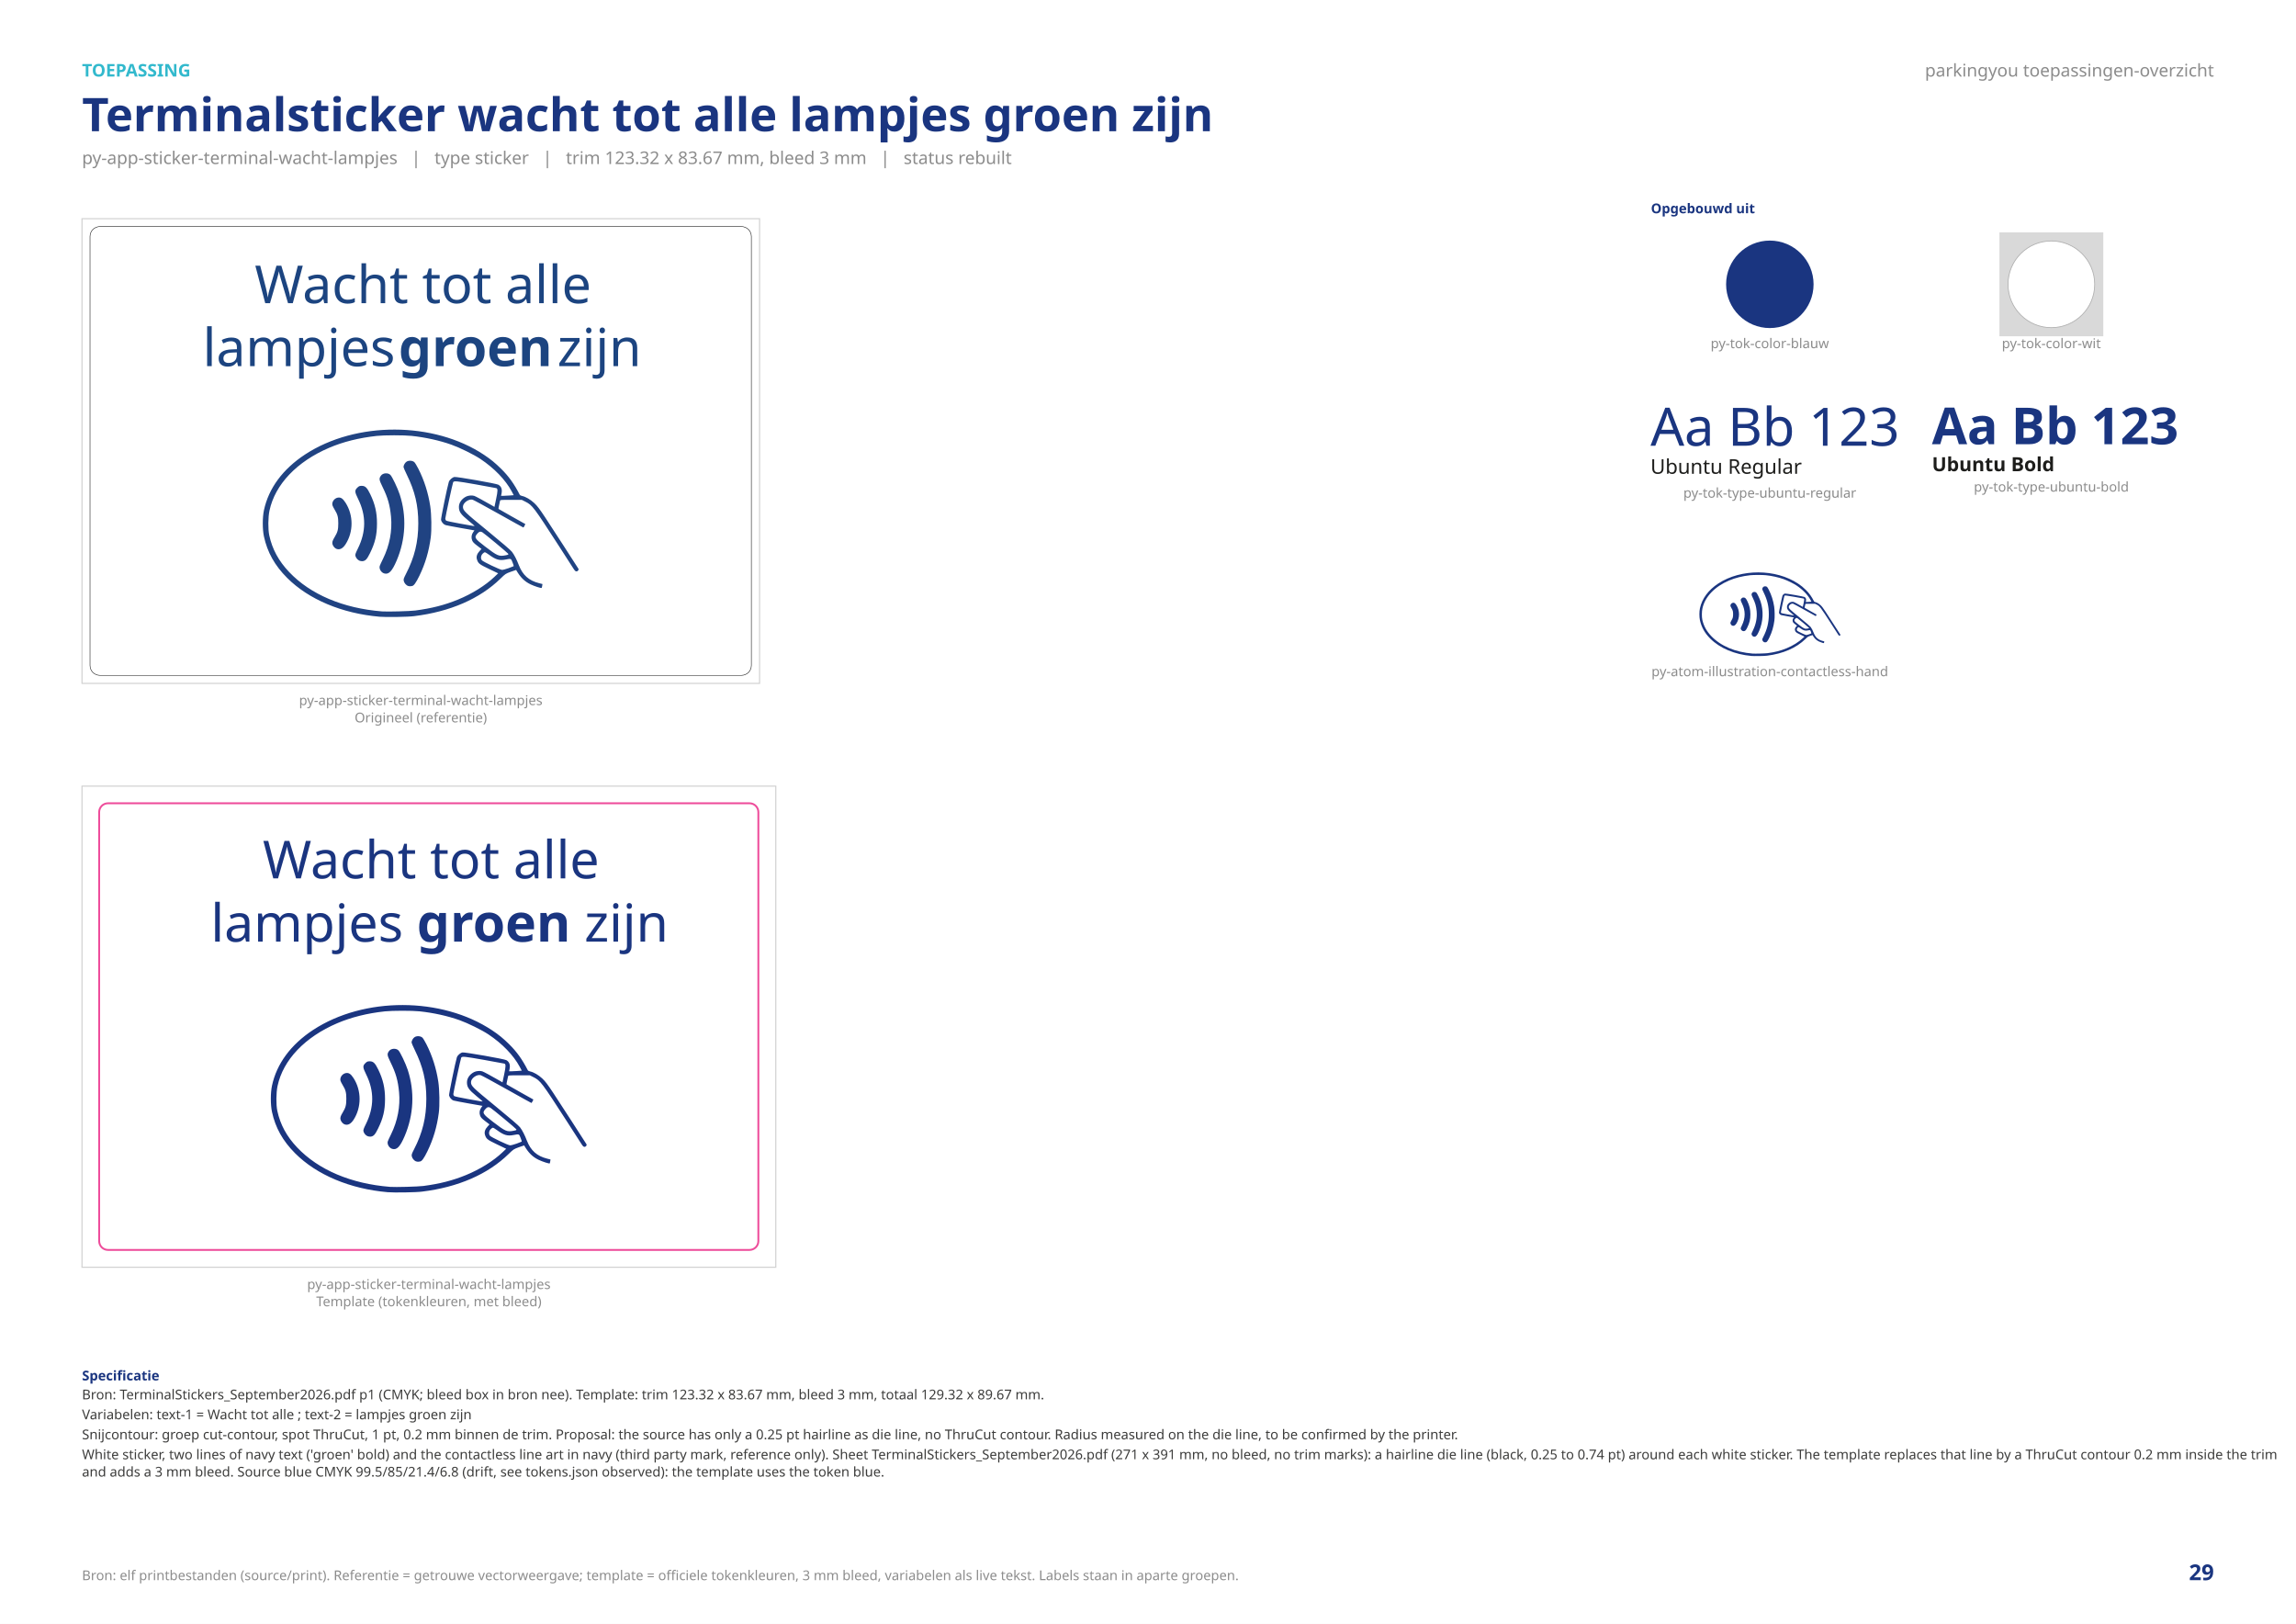
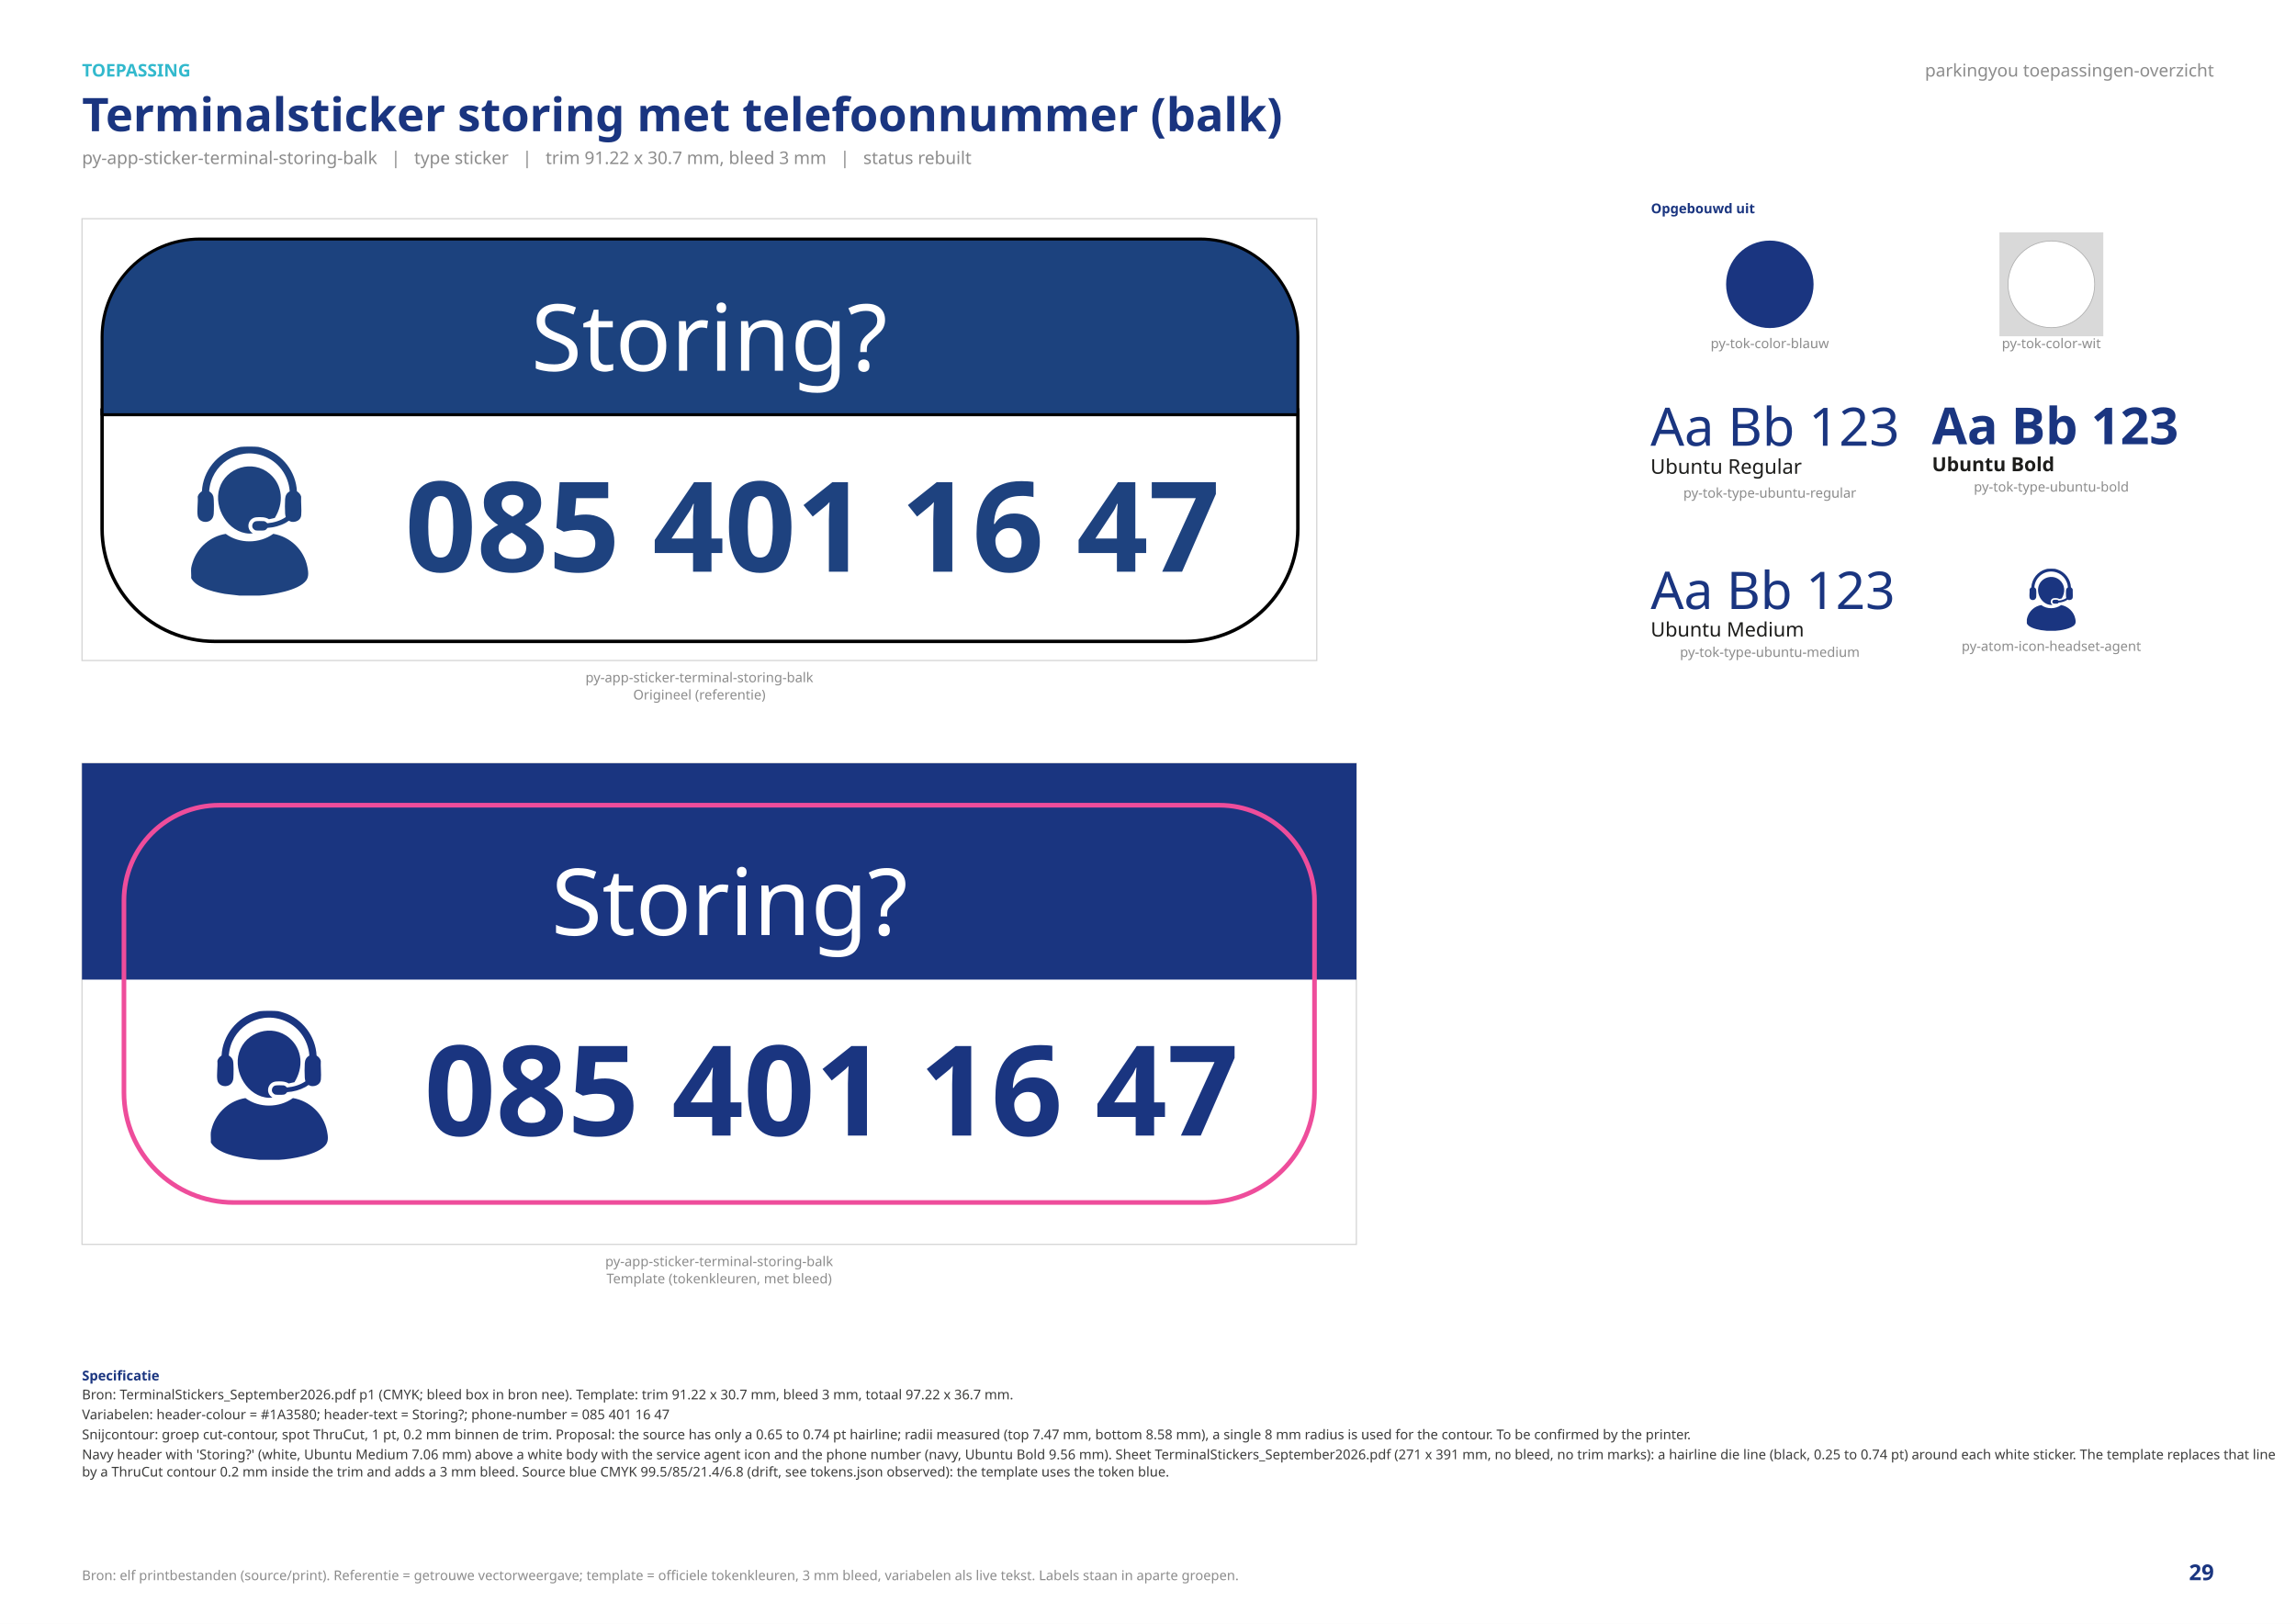
<svg xmlns="http://www.w3.org/2000/svg" width="420mm" height="297mm" viewBox="0 0 420 297">
  <rect width="420" height="297" fill="#FFFFFF" />
  <g id="page-chrome" opacity="1">
    <text x="15" y="14" font-family="Ubuntu" font-size="3.2" fill="#32B9CD" font-weight="bold" xml:space="preserve">TOEPASSING</text>
-     <text x="15" y="24" font-family="Ubuntu" font-size="8.5" fill="#1A3580" font-weight="bold" xml:space="preserve">Terminalsticker wacht tot alle lampjes groen zijn</text>
-     <text x="15" y="30" font-family="Ubuntu" font-size="3.2" fill="#8C8C8C" xml:space="preserve">py-app-sticker-terminal-wacht-lampjes   |   type sticker   |   trim 123.32 x 83.67 mm, bleed 3 mm   |   status rebuilt</text>
+     <text x="15" y="24" font-family="Ubuntu" font-size="8.5" fill="#1A3580" font-weight="bold" xml:space="preserve">Terminalsticker storing met telefoonnummer (balk)</text>
+     <text x="15" y="30" font-family="Ubuntu" font-size="3.2" fill="#8C8C8C" xml:space="preserve">py-app-sticker-terminal-storing-balk   |   type sticker   |   trim 91.22 x 30.7 mm, bleed 3 mm   |   status rebuilt</text>
    <text x="405" y="14" font-family="Ubuntu" font-size="3.2" fill="#8C8C8C" text-anchor="end" xml:space="preserve">parkingyou toepassingen-overzicht</text>
    <text x="15" y="289" font-family="Ubuntu" font-size="2.469" fill="#8C8C8C" xml:space="preserve">Bron: elf printbestanden (source/print). Referentie = getrouwe vectorweergave; template = officiele tokenkleuren, 3 mm bleed, variabelen als live tekst. Labels staan in aparte groepen.</text>
    <text x="405" y="289" font-family="Ubuntu" font-size="4" fill="#1A3580" font-weight="bold" text-anchor="end" xml:space="preserve">29</text>
  </g>
-   <g id="frame-py-app-sticker-terminal-wacht-lampjes-reference" opacity="1">
-     <rect x="15" y="40" width="123.948" height="84.987" fill="none" stroke="#D0D0D0" stroke-width="0.2" />
+   <g id="frame-py-app-sticker-terminal-storing-balk-reference" opacity="1">
+     <rect x="15" y="40" width="225.875" height="80.807" fill="none" stroke="#D0D0D0" stroke-width="0.2" />
  </g>
-   <g id="py-app-sticker-terminal-wacht-lampjes-reference" opacity="1">
-     <g transform="translate(15 40) scale(0.981)">
-       <g id="py-app-sticker-terminal-wacht-lampjes-reference" data-role="reference">
-         <path d="M122.966 85.136L3.342 85.136C2.322 85.136 1.495 84.31 1.495 83.289L1.495 3.314C1.495 2.294 2.322 1.467 3.342 1.467L122.966 1.467C123.987 1.467 124.813 2.294 124.813 3.314L124.813 83.289C124.813 84.31 123.987 85.136 122.966 85.136" fill="#FFFFFF" stroke="#000000" stroke-width="0.088" />
-         <path d="M73.192 57.268C73.192 57.244 72.699 56.817 72.095 56.324C70.605 55.097 70.283 54.637 70.283 53.726C70.283 52.969 70.791 52.236 71.606 51.814C72.009 51.603 72.732 51.541 73.14 51.675C73.427 51.771 74.731 52.476 76.533 53.511L76.911 53.731L77.223 52.246C77.544 50.726 77.549 50.324 77.252 50.233C77.161 50.204 75.421 49.888 73.389 49.528C69.776 48.891 69.378 48.853 69.21 49.126C69.119 49.27 67.744 55.643 67.744 55.912C67.744 56.046 67.811 56.214 67.897 56.285C67.978 56.357 69.153 56.611 70.504 56.851C73.111 57.32 73.192 57.335 73.192 57.268M79.039 62.745C79.504 62.649 79.557 62.62 79.475 62.467C79.384 62.299 75.028 58.686 74.649 58.461C74.338 58.279 74.084 58.322 73.825 58.6C73.068 59.41 73.159 59.582 75.119 61.082C77.486 62.898 77.74 63.004 79.039 62.745M79.537 65.155C80.036 64.978 80.467 64.81 80.496 64.782C80.525 64.753 80.429 64.437 80.28 64.072C79.983 63.33 80.031 63.349 78.967 63.55C77.822 63.771 77.156 63.574 75.9 62.649C75.56 62.395 75.205 62.189 75.119 62.189C75.028 62.189 74.836 62.319 74.683 62.482C74.362 62.827 74.314 63.363 74.573 63.684C74.803 63.962 77.951 65.462 78.325 65.472C78.493 65.477 79.034 65.333 79.537 65.155M47.415 61.542C47.133 61.427 46.811 61.044 46.716 60.708C46.61 60.335 46.696 60.038 47.118 59.343C47.664 58.447 47.789 57.967 47.789 56.798C47.789 55.629 47.664 55.145 47.118 54.254C46.931 53.952 46.749 53.587 46.706 53.444C46.529 52.854 47.022 52.131 47.684 52.006C48.244 51.901 48.628 52.15 49.145 52.955C50.636 55.284 50.636 58.389 49.145 60.699C48.618 61.509 48.033 61.796 47.415 61.542M51.728 63.756C51.374 63.598 51.067 63.219 50.981 62.841C50.928 62.611 51.019 62.352 51.441 61.499C52.993 58.356 53.008 55.332 51.493 52.26C50.827 50.913 50.813 50.645 51.374 50.113C51.652 49.849 51.771 49.806 52.16 49.806C52.816 49.806 53.156 50.137 53.741 51.34C54.642 53.19 55.011 54.795 55.006 56.851C55.001 58.964 54.656 60.416 53.698 62.367C53.147 63.483 52.874 63.78 52.322 63.852C52.155 63.866 51.886 63.828 51.728 63.756M56.348 66.133C55.773 65.965 55.356 65.256 55.524 64.729C55.562 64.6 55.835 64.01 56.128 63.416C57.359 60.9 57.872 58.207 57.623 55.562C57.417 53.386 57.029 52.016 56.046 50.012C55.39 48.666 55.356 48.46 55.739 47.913C56.104 47.396 57.014 47.314 57.489 47.75C57.819 48.052 58.85 50.204 59.247 51.421C60.56 55.447 60.359 59.774 58.677 63.727C57.81 65.754 57.201 66.382 56.348 66.133M60.829 68.476C60.455 68.366 60.072 67.921 59.99 67.494C59.937 67.216 60 67.024 60.397 66.253C62.008 63.138 62.707 60.272 62.707 56.798C62.707 53.439 62.089 50.822 60.551 47.688C60.22 47.017 59.952 46.389 59.952 46.298C59.952 45.963 60.23 45.479 60.532 45.292C60.944 45.033 61.639 45.081 61.974 45.393C62.103 45.512 62.434 46.059 62.712 46.605C63.814 48.766 64.567 51.139 64.94 53.607C65.17 55.135 65.218 58.03 65.031 59.429C64.691 62.007 64.011 64.312 62.918 66.564C62.257 67.925 61.845 68.486 61.5 68.486C61.433 68.486 61.318 68.505 61.25 68.524C61.183 68.544 60.992 68.524 60.829 68.476M62.156 73.048C65.228 72.641 67.614 72.032 70.106 71.012C72.723 69.938 75.196 68.4 76.921 66.761L77.601 66.114L75.886 65.294C74.055 64.418 73.873 64.274 73.638 63.493C73.49 62.999 73.657 62.472 74.127 61.969L74.491 61.571L73.696 60.967C73.068 60.488 72.871 60.282 72.747 59.966C72.55 59.453 72.622 58.897 72.938 58.451L73.178 58.111L70.667 57.67C69.287 57.426 67.998 57.181 67.806 57.124C67.427 57.014 67.049 56.582 66.948 56.166C66.895 55.94 68.127 49.931 68.4 49.073C68.525 48.69 69.047 48.225 69.445 48.153C69.862 48.076 77.261 49.375 77.63 49.591C78.215 49.931 78.397 50.477 78.215 51.321L78.138 51.67L78.545 51.67C78.771 51.67 79.303 51.642 79.729 51.608L80.505 51.546L80.122 50.832C78.967 48.68 76.863 46.504 74.271 44.779C73.058 43.974 70.475 42.699 68.918 42.144C66.704 41.353 64.025 40.759 61.452 40.49C60.038 40.342 56.343 40.346 54.973 40.495C51.69 40.85 48.709 41.592 46.102 42.704C40.064 45.278 36.005 49.543 34.965 54.402C34.692 55.672 34.673 57.896 34.922 59.05C35.473 61.605 36.671 63.814 38.622 65.87C42.599 70.058 48.676 72.636 55.96 73.216C56.938 73.293 61.164 73.178 62.156 73.048M55.49 74.208C48.474 73.595 42.278 70.993 38.248 66.962C35.948 64.667 34.553 62.175 33.925 59.237C33.638 57.9 33.638 55.686 33.93 54.335C34.807 50.252 37.443 46.682 41.598 43.955C51.072 37.744 65.587 37.773 74.975 44.027C76.221 44.856 77.026 45.517 78.157 46.629C79.581 48.033 80.582 49.432 81.636 51.484C81.675 51.56 81.871 51.656 82.068 51.695C82.734 51.833 83.62 52.351 84.334 53.017C84.89 53.535 85.317 54.1 86.376 55.701C87.444 57.316 92.275 64.772 92.567 65.261C92.682 65.453 92.457 65.754 92.203 65.754C92.021 65.754 91.896 65.635 91.628 65.213C91.441 64.916 90.209 63.004 88.892 60.962C84.229 53.746 83.98 53.41 82.681 52.758L82.001 52.418L79.997 52.418C77.994 52.418 77.994 52.418 77.946 52.629C77.683 53.784 77.63 54.067 77.688 54.119C77.726 54.153 78.862 54.8 80.213 55.557L82.671 56.932L82.518 57.253C82.432 57.431 82.336 57.574 82.302 57.574C82.269 57.574 80.199 56.429 77.702 55.025C75.205 53.626 73.015 52.437 72.838 52.389C72.128 52.193 71.036 52.979 71.036 53.688C71.036 54.407 71.247 54.613 75.637 58.207C78.373 60.45 79.94 61.796 80.18 62.113C80.616 62.692 81.057 63.545 81.459 64.595C82.173 66.445 83.333 67.475 85.235 67.954L85.863 68.112L85.81 68.453C85.781 68.639 85.743 68.812 85.719 68.836C85.638 68.927 84.377 68.524 83.649 68.175C82.509 67.628 81.723 66.847 80.951 65.486C80.946 65.477 80.496 65.63 79.959 65.826C79.001 66.176 78.953 66.205 78.047 67.091C74.18 70.868 68.63 73.279 61.936 74.098C60.838 74.251 56.65 74.314 55.49 74.208" fill="#204382" />
-         <text x="32.199" y="15.745" font-family="Ubuntu" font-size="9.782" fill="#1C4480" xml:space="preserve">Wacht tot alle </text>
-         <text x="22.505" y="27.484" font-family="Ubuntu" font-size="9.782" fill="#1C4480" xml:space="preserve">lampjes </text>
-         <text x="59.032" y="27.484" font-family="Ubuntu" font-size="9.782" font-weight="bold" fill="#1C4480" xml:space="preserve">groen </text>
-         <text x="88.633" y="27.484" font-family="Ubuntu" font-size="9.782" fill="#1C4480" xml:space="preserve">zijn</text>
+   <g id="py-app-sticker-terminal-storing-balk-reference" opacity="1">
+     <g transform="translate(15 40) scale(2.398)">
+       <g id="py-app-sticker-terminal-storing-balk-reference" data-role="reference">
+         <path d="M84.17 32.238L10.111 32.238C5.373 32.238 1.532 28.396 1.532 23.659L1.532 14.541L92.749 14.541L92.749 23.659C92.749 28.396 88.909 32.238 84.17 32.238" fill="#FFFFFF" stroke="#000000" stroke-width="0.262" stroke-linecap="round" stroke-linejoin="round" />
+         <path d="M85.283 1.549L8.998 1.549C4.875 1.549 1.532 4.891 1.532 9.015L1.532 14.952L92.749 14.952L92.749 9.015C92.749 4.891 89.407 1.549 85.283 1.549" fill="#1C427E" stroke="#000000" stroke-width="0.228" stroke-linecap="round" stroke-linejoin="round" />
+         <path d="M13.521 28.746L12.022 28.746L10.884 28.613C10.332 28.511 9.767 28.39 9.254 28.159C8.889 27.996 8.522 27.774 8.328 27.413C8.346 27.167 8.303 26.888 8.328 26.646C8.339 26.538 8.399 26.34 8.433 26.23C8.783 25.096 9.786 24.216 10.966 24.038C12.006 24.809 13.549 24.792 14.592 24.035C15.883 24.251 16.94 25.266 17.191 26.551C17.258 26.892 17.323 27.277 17.113 27.577C16.558 28.368 14.432 28.702 13.521 28.746" fill="#1E427F" />
+         <path d="M13.448 17.405C13.563 17.419 13.783 17.49 13.901 17.528C15.31 17.982 16.32 19.31 16.395 20.79C16.55 20.895 16.669 21.012 16.717 21.199C16.694 21.656 16.763 22.171 16.722 22.62C16.689 22.989 16.324 23.166 15.982 23.12C15.92 23.111 15.801 23.035 15.78 23.037C15.765 23.037 15.592 23.164 15.551 23.186C15.125 23.419 14.643 23.552 14.155 23.581C14.077 23.664 14.029 23.746 13.906 23.771C13.799 23.793 13.352 23.793 13.246 23.771C13.175 23.756 13.076 23.673 13.037 23.614C12.915 23.426 13.02 23.144 13.234 23.081C13.329 23.053 13.767 23.053 13.876 23.068C13.99 23.084 14.058 23.156 14.137 23.228C14.634 23.181 15.131 23.042 15.543 22.757C15.523 22.671 15.501 22.581 15.495 22.492C15.474 22.177 15.474 21.692 15.495 21.377C15.513 21.124 15.609 20.926 15.835 20.802L15.843 20.776C15.751 19.563 14.965 18.499 13.818 18.085C11.87 17.385 9.839 18.754 9.701 20.79C9.846 20.889 9.965 20.996 10.016 21.171C10.081 21.393 10.067 22.246 10.048 22.51C9.988 23.331 8.929 23.279 8.826 22.67C8.754 22.245 8.867 21.642 8.826 21.199C8.874 21.011 8.994 20.896 9.147 20.789C9.226 19.245 10.328 17.867 11.825 17.473C11.898 17.454 12.027 17.413 12.095 17.405C12.375 17.373 13.17 17.372 13.448 17.405" fill="#1E427F" />
+         <path d="M14.705 22.825L14.262 22.922C13.993 22.745 13.606 22.747 13.292 22.774C12.714 22.824 12.487 23.528 12.918 23.916C12.953 23.948 13.004 23.962 13.027 23.998L12.763 24.017C11.14 23.95 10.02 22.063 10.481 20.569C10.978 18.956 13.02 18.345 14.316 19.451C15.341 20.326 15.401 21.722 14.705 22.825" fill="#1E427F" />
+         <text x="24.634" y="26.92" font-family="Ubuntu" font-size="9.565" font-weight="bold" fill="#1E427F" xml:space="preserve">085 401 16 47</text>
+         <text x="34.259" y="11.593" font-family="Ubuntu Medium" font-size="7.056" fill="#FFFFFF" xml:space="preserve">Storing?</text>
      </g>
    </g>
  </g>
-   <g id="label-py-app-sticker-terminal-wacht-lampjes-2" opacity="1">
-     <text x="76.974" y="128.957" font-family="Ubuntu" font-size="2.469" fill="#8C8C8C" text-anchor="middle" xml:space="preserve">py-app-sticker-terminal-wacht-lampjes</text>
-     <text x="76.974" y="132.118" font-family="Ubuntu" font-size="2.469" fill="#8C8C8C" text-anchor="middle" xml:space="preserve">Origineel (referentie)</text>
+   <g id="label-py-app-sticker-terminal-storing-balk-2" opacity="1">
+     <text x="127.937" y="124.776" font-family="Ubuntu" font-size="2.469" fill="#8C8C8C" text-anchor="middle" xml:space="preserve">py-app-sticker-terminal-storing-balk</text>
+     <text x="127.937" y="127.937" font-family="Ubuntu" font-size="2.469" fill="#8C8C8C" text-anchor="middle" xml:space="preserve">Origineel (referentie)</text>
  </g>
-   <g id="frame-py-app-sticker-terminal-wacht-lampjes-template" opacity="1">
-     <rect x="15" y="143.778" width="126.912" height="88" fill="none" stroke="#D0D0D0" stroke-width="0.2" />
+   <g id="frame-py-app-sticker-terminal-storing-balk-template" opacity="1">
+     <rect x="15" y="139.598" width="233.116" height="88" fill="none" stroke="#D0D0D0" stroke-width="0.2" />
  </g>
-   <g id="py-app-sticker-terminal-wacht-lampjes-template" opacity="1">
-     <g transform="translate(15 143.778) scale(0.981)">
-       <g id="py-app-sticker-terminal-wacht-lampjes-template">
-         <text x="33.7" y="17.2" font-family="Ubuntu" font-size="9.78" fill="#1A3580" data-variable="text-1" xml:space="preserve">Wacht tot alle </text>
-         <text x="24" y="29" font-family="Ubuntu" font-size="9.78" fill="#1A3580" data-variable="text-2" xml:space="preserve">lampjes <tspan font-family="Ubuntu" font-weight="bold">groen </tspan>zijn</text>
-         <g id="py-atom-illustration-contactless-hand">
-           <g data-element="py-atom-illustration-contactless-hand" transform="translate(35.138 39.244) scale(1 1)">
-             <path d="M39.554 19.523C39.554 19.499 39.061 19.073 38.457 18.579C36.967 17.352 36.646 16.892 36.646 15.982C36.646 15.225 37.153 14.492 37.968 14.07C38.371 13.859 39.094 13.797 39.502 13.931C39.789 14.027 41.093 14.731 42.895 15.766L43.273 15.987L43.585 14.501C43.906 12.982 43.911 12.58 43.614 12.489C43.523 12.46 41.783 12.143 39.751 11.784C36.138 11.147 35.74 11.108 35.572 11.382C35.481 11.525 34.106 17.899 34.106 18.167C34.106 18.301 34.173 18.469 34.259 18.541C34.34 18.613 35.515 18.867 36.866 19.106C39.473 19.576 39.554 19.59 39.554 19.523M45.401 25.001C45.866 24.905 45.919 24.876 45.837 24.723C45.746 24.555 41.39 20.942 41.011 20.717C40.7 20.534 40.446 20.578 40.187 20.856C39.43 21.665 39.521 21.838 41.481 23.338C43.848 25.154 44.102 25.26 45.401 25.001M45.899 27.411C46.398 27.234 46.829 27.066 46.858 27.038C46.887 27.009 46.791 26.693 46.642 26.328C46.345 25.586 46.393 25.605 45.329 25.806C44.184 26.027 43.518 25.83 42.262 24.905C41.922 24.651 41.567 24.445 41.481 24.445C41.39 24.445 41.198 24.574 41.045 24.737C40.724 25.082 40.676 25.619 40.935 25.94C41.165 26.218 44.313 27.718 44.687 27.728C44.855 27.733 45.396 27.589 45.899 27.411M13.777 23.798C13.495 23.683 13.173 23.3 13.078 22.964C12.972 22.59 13.058 22.293 13.48 21.598C14.026 20.702 14.151 20.223 14.151 19.054C14.151 17.884 14.026 17.4 13.48 16.509C13.293 16.207 13.111 15.843 13.068 15.699C12.891 15.11 13.384 14.386 14.046 14.262C14.606 14.156 14.99 14.405 15.507 15.21C16.998 17.539 16.998 20.645 15.507 22.955C14.98 23.765 14.395 24.052 13.777 23.798M18.09 26.012C17.736 25.854 17.429 25.475 17.343 25.097C17.29 24.867 17.381 24.608 17.803 23.755C19.355 20.611 19.37 17.587 17.855 14.516C17.189 13.169 17.175 12.901 17.736 12.369C18.014 12.105 18.133 12.062 18.522 12.062C19.178 12.062 19.518 12.393 20.103 13.595C21.004 15.445 21.373 17.051 21.368 19.106C21.364 21.22 21.019 22.672 20.06 24.622C19.509 25.739 19.236 26.036 18.685 26.108C18.517 26.122 18.248 26.084 18.09 26.012M22.71 28.389C22.135 28.221 21.718 27.512 21.886 26.985C21.924 26.856 22.197 26.266 22.49 25.672C23.721 23.156 24.234 20.463 23.985 17.817C23.779 15.642 23.391 14.271 22.408 12.268C21.752 10.921 21.718 10.715 22.102 10.169C22.466 9.652 23.376 9.57 23.851 10.006C24.181 10.308 25.212 12.46 25.609 13.677C26.922 17.702 26.721 22.03 25.039 25.983C24.172 28.01 23.563 28.638 22.71 28.389M27.191 30.732C26.817 30.622 26.434 30.177 26.352 29.75C26.299 29.472 26.362 29.28 26.759 28.509C28.37 25.394 29.069 22.528 29.069 19.054C29.069 15.694 28.451 13.078 26.913 9.944C26.582 9.273 26.314 8.645 26.314 8.554C26.314 8.219 26.592 7.735 26.894 7.548C27.306 7.289 28.001 7.337 28.336 7.649C28.465 7.768 28.796 8.315 29.074 8.861C30.176 11.022 30.929 13.394 31.302 15.862C31.532 17.391 31.58 20.285 31.393 21.685C31.053 24.263 30.373 26.568 29.28 28.82C28.619 30.181 28.207 30.742 27.862 30.742C27.795 30.742 27.68 30.761 27.612 30.78C27.545 30.799 27.354 30.78 27.191 30.732M28.518 35.304C31.59 34.897 33.976 34.288 36.468 33.267C39.085 32.194 41.558 30.656 43.283 29.017L43.963 28.37L42.248 27.55C40.417 26.674 40.235 26.53 40 25.749C39.852 25.255 40.019 24.728 40.489 24.225L40.853 23.827L40.058 23.223C39.43 22.744 39.233 22.538 39.109 22.221C38.912 21.709 38.984 21.153 39.301 20.707L39.54 20.367L37.029 19.926C35.649 19.681 34.36 19.437 34.168 19.379C33.789 19.269 33.411 18.838 33.31 18.421C33.257 18.196 34.489 12.187 34.762 11.329C34.887 10.945 35.409 10.481 35.807 10.409C36.224 10.332 43.623 11.631 43.992 11.846C44.577 12.187 44.759 12.733 44.577 13.576L44.5 13.926L44.907 13.926C45.133 13.926 45.665 13.897 46.091 13.864L46.867 13.802L46.484 13.088C45.329 10.936 43.225 8.76 40.633 7.035C39.42 6.23 36.837 4.955 35.28 4.399C33.066 3.609 30.387 3.014 27.814 2.746C26.4 2.597 22.705 2.602 21.335 2.751C18.052 3.105 15.071 3.848 12.464 4.96C6.426 7.534 2.367 11.798 1.327 16.658C1.054 17.928 1.035 20.151 1.284 21.306C1.835 23.86 3.033 26.07 4.984 28.126C8.961 32.314 15.038 34.892 22.322 35.472C23.3 35.548 27.526 35.433 28.518 35.304M21.852 36.464C14.836 35.85 8.64 33.248 4.61 29.218C2.31 26.923 0.915 24.431 0.288 21.493C0 20.156 0 17.942 0.292 16.591C1.169 12.508 3.805 8.938 7.96 6.211C17.434 0 31.949 0.029 41.337 6.283C42.583 7.112 43.388 7.773 44.519 8.885C45.943 10.289 46.944 11.688 47.998 13.739C48.037 13.816 48.233 13.912 48.43 13.95C49.096 14.089 49.982 14.607 50.696 15.273C51.252 15.79 51.679 16.356 52.738 17.956C53.806 19.571 58.637 27.028 58.929 27.517C59.044 27.709 58.819 28.01 58.565 28.01C58.383 28.01 58.258 27.891 57.99 27.469C57.803 27.172 56.571 25.26 55.254 23.218C50.591 16.001 50.342 15.666 49.043 15.014L48.363 14.674L46.359 14.674C44.356 14.674 44.356 14.674 44.308 14.885C44.045 16.039 43.992 16.322 44.05 16.375C44.088 16.408 45.224 17.055 46.575 17.812L49.033 19.188L48.88 19.509C48.794 19.686 48.698 19.83 48.664 19.83C48.631 19.83 46.561 18.685 44.064 17.281C41.567 15.881 39.377 14.693 39.2 14.645C38.491 14.448 37.398 15.234 37.398 15.944C37.398 16.662 37.609 16.868 41.999 20.463C44.735 22.705 46.302 24.052 46.542 24.368C46.978 24.948 47.419 25.801 47.821 26.851C48.535 28.701 49.695 29.731 51.597 30.21L52.225 30.368L52.172 30.708C52.143 30.895 52.105 31.068 52.081 31.092C52 31.183 50.739 30.78 50.011 30.43C48.871 29.884 48.085 29.103 47.313 27.742C47.308 27.733 46.858 27.886 46.321 28.082C45.363 28.432 45.315 28.461 44.409 29.347C40.542 33.124 34.992 35.534 28.298 36.353C27.2 36.507 23.012 36.569 21.852 36.464" fill="#1A3580" />
+   <g id="py-app-sticker-terminal-storing-balk-template" opacity="1">
+     <g transform="translate(15 139.598) scale(2.398)">
+       <g id="py-app-sticker-terminal-storing-balk-template">
+         <rect x="0" y="0" width="97.22" height="16.5" fill="#1A3580" id="header-bar" data-variable="header-colour" />
+         <text x="35.8" y="13.1" font-family="Ubuntu Medium" font-size="7.06" fill="#FFFFFF" data-variable="header-text" xml:space="preserve">Storing?</text>
+         <g id="py-atom-icon-headset-agent">
+           <g data-element="py-atom-icon-headset-agent" transform="translate(9.803 18.872) scale(1 1)">
+             <path d="M5.218 11.375L3.718 11.375L2.581 11.242C2.029 11.139 1.464 11.018 0.951 10.788C0.586 10.624 0.218 10.402 0.025 10.042C0.043 9.796 0 9.516 0.025 9.275C0.036 9.167 0.096 8.969 0.129 8.859C0.48 7.724 1.483 6.845 2.663 6.666C3.703 7.437 5.245 7.421 6.289 6.664C7.58 6.879 8.636 7.894 8.888 9.179C8.955 9.52 9.02 9.906 8.81 10.205C8.255 10.996 6.129 11.33 5.218 11.375" fill="#1A3580" />
+             <path d="M5.145 0.034C5.26 0.047 5.48 0.119 5.598 0.157C7.006 0.61 8.017 1.939 8.092 3.418C8.246 3.524 8.365 3.64 8.414 3.827C8.39 4.284 8.46 4.799 8.419 5.248C8.385 5.618 8.02 5.795 7.679 5.748C7.617 5.74 7.498 5.663 7.476 5.665C7.462 5.666 7.289 5.792 7.248 5.814C6.822 6.047 6.339 6.181 5.852 6.21C5.774 6.292 5.725 6.374 5.603 6.399C5.496 6.421 5.049 6.421 4.943 6.399C4.872 6.384 4.773 6.301 4.734 6.242C4.611 6.054 4.717 5.772 4.931 5.709C5.026 5.681 5.463 5.681 5.573 5.697C5.687 5.712 5.755 5.784 5.834 5.856C6.33 5.809 6.828 5.67 7.24 5.385C7.22 5.299 7.198 5.209 7.192 5.121C7.171 4.805 7.17 4.32 7.192 4.005C7.21 3.752 7.306 3.555 7.532 3.43L7.539 3.405C7.447 2.191 6.662 1.127 5.515 0.714C3.567 0.013 1.536 1.382 1.398 3.418C1.543 3.518 1.661 3.624 1.713 3.799C1.778 4.022 1.763 4.874 1.744 5.139C1.684 5.959 0.626 5.908 0.523 5.298C0.451 4.874 0.564 4.27 0.523 3.827C0.571 3.64 0.69 3.524 0.844 3.418C0.923 1.874 2.025 0.496 3.521 0.101C3.595 0.082 3.724 0.041 3.792 0.034C4.072 0.002 4.867 0 5.145 0.034" fill="#1A3580" />
+             <path d="M6.402 5.453L5.959 5.55C5.69 5.374 5.303 5.375 4.989 5.402C4.411 5.452 4.184 6.157 4.614 6.544C4.65 6.576 4.701 6.59 4.724 6.626L4.46 6.645C2.837 6.578 1.717 4.691 2.177 3.197C2.675 1.584 4.717 0.974 6.013 2.079C7.038 2.954 7.098 4.35 6.402 5.453" fill="#1A3580" />
          </g>
        </g>
+         <text x="26.1" y="28.4" font-family="Ubuntu" font-size="9.56" font-weight="bold" fill="#1A3580" data-variable="phone-number" xml:space="preserve">085 401 16 47</text>
        <g id="cut-contour" data-spot="ThruCut">
-           <rect x="3.2" y="3.2" width="122.92" height="83.27" fill="none" stroke="#EE4D9B" stroke-width="0.353" rx="1.65" ry="1.65" />
+           <path transform="translate(3 3)" d="M7.470 0.200H83.750A7.270 7.270 0 0 1 91.020 7.470V22.120A8.380 8.380 0 0 1 82.640 30.500H8.580A8.380 8.380 0 0 1 0.200 22.120V7.470A7.270 7.270 0 0 1 7.470 0.200Z" fill="none" stroke="#EE4D9B" stroke-width="0.353" />
        </g>
      </g>
    </g>
  </g>
-   <g id="label-py-app-sticker-terminal-wacht-lampjes-5" opacity="1">
-     <text x="78.456" y="235.748" font-family="Ubuntu" font-size="2.469" fill="#8C8C8C" text-anchor="middle" xml:space="preserve">py-app-sticker-terminal-wacht-lampjes</text>
-     <text x="78.456" y="238.909" font-family="Ubuntu" font-size="2.469" fill="#8C8C8C" text-anchor="middle" xml:space="preserve">Template (tokenkleuren, met bleed)</text>
+   <g id="label-py-app-sticker-terminal-storing-balk-5" opacity="1">
+     <text x="131.558" y="231.567" font-family="Ubuntu" font-size="2.469" fill="#8C8C8C" text-anchor="middle" xml:space="preserve">py-app-sticker-terminal-storing-balk</text>
+     <text x="131.558" y="234.728" font-family="Ubuntu" font-size="2.469" fill="#8C8C8C" text-anchor="middle" xml:space="preserve">Template (tokenkleuren, met bleed)</text>
  </g>
  <g id="head-exploded" opacity="1">
    <text x="302" y="39" font-family="Ubuntu" font-size="2.469" fill="#1A3580" font-weight="bold" xml:space="preserve">Opgebouwd uit</text>
  </g>
-   <g id="py-app-sticker-terminal-wacht-lampjes-built-py-tok-color-blauw" opacity="1">
+   <g id="py-app-sticker-terminal-storing-balk-built-py-tok-color-blauw" opacity="1">
    <g transform="translate(315.75 44) scale(0.667)">
      <g id="py-tok-color-blauw">
        <path d="M23.989 11.994C23.989 18.619 18.619 23.989 11.994 23.989C5.37 23.989 0 18.619 0 11.994C0 5.37 5.37 0 11.994 0C18.619 0 23.989 5.37 23.989 11.994Z" fill="#1A3580" />
      </g>
    </g>
  </g>
  <g id="label-py-tok-color-blauw-8" opacity="1">
    <text x="323.75" y="63.669" font-family="Ubuntu" font-size="2.469" fill="#8C8C8C" text-anchor="middle" xml:space="preserve">py-tok-color-blauw</text>
  </g>
-   <g id="tile-py-app-sticker-terminal-wacht-lampjes-built-py-tok-color-wit" opacity="1">
+   <g id="tile-py-app-sticker-terminal-storing-balk-built-py-tok-color-wit" opacity="1">
    <rect x="365.75" y="42.5" width="19" height="19" fill="#D9D9D9" />
  </g>
-   <g id="py-app-sticker-terminal-wacht-lampjes-built-py-tok-color-wit" opacity="1">
+   <g id="py-app-sticker-terminal-storing-balk-built-py-tok-color-wit" opacity="1">
    <g transform="translate(367.25 44) scale(0.661)">
      <g id="py-tok-color-wit">
        <path d="M24.095 12.1C24.095 18.725 18.725 24.095 12.1 24.095C5.476 24.095 0.106 18.725 0.106 12.1C0.106 5.476 5.476 0.106 12.1 0.106C18.725 0.106 24.095 5.476 24.095 12.1Z" fill="#FFFFFF" stroke="#AEAEAE" stroke-width="0.212" />
      </g>
    </g>
  </g>
  <g id="label-py-tok-color-wit-11" opacity="1">
    <text x="375.25" y="63.669" font-family="Ubuntu" font-size="2.469" fill="#8C8C8C" text-anchor="middle" xml:space="preserve">py-tok-color-wit</text>
  </g>
-   <g id="py-app-sticker-terminal-wacht-lampjes-built-py-tok-type-ubuntu-regular" opacity="1">
+   <g id="py-app-sticker-terminal-storing-balk-built-py-tok-type-ubuntu-regular" opacity="1">
    <g transform="translate(302 74) scale(0.808)">
      <g id="py-tok-type-ubuntu-regular">
        <text x="-0.096" y="9.308" font-family="Ubuntu" font-size="11.994" fill="#1A3580" xml:space="preserve">Aa Bb 123</text>
        <text x="-0.096" y="15.658" font-family="Ubuntu" font-size="4.586" fill="#1D1D1B" xml:space="preserve">Ubuntu Regular</text>
      </g>
    </g>
  </g>
  <g id="label-py-tok-type-ubuntu-regular-13" opacity="1">
    <text x="323.75" y="91.019" font-family="Ubuntu" font-size="2.469" fill="#8C8C8C" text-anchor="middle" xml:space="preserve">py-tok-type-ubuntu-regular</text>
  </g>
-   <g id="py-app-sticker-terminal-wacht-lampjes-built-py-tok-type-ubuntu-bold" opacity="1">
+   <g id="py-app-sticker-terminal-storing-balk-built-py-tok-type-ubuntu-bold" opacity="1">
    <g transform="translate(353.5 74) scale(0.778)">
      <g id="py-tok-type-ubuntu-bold">
        <text x="-0.12" y="9.308" font-family="Ubuntu" font-size="11.994" font-weight="bold" fill="#1A3580" xml:space="preserve">Aa Bb 123</text>
        <text x="-0.12" y="15.658" font-family="Ubuntu" font-size="4.586" font-weight="bold" fill="#1D1D1B" xml:space="preserve">Ubuntu Bold</text>
      </g>
    </g>
  </g>
  <g id="label-py-tok-type-ubuntu-bold-15" opacity="1">
    <text x="375.25" y="89.903" font-family="Ubuntu" font-size="2.469" fill="#8C8C8C" text-anchor="middle" xml:space="preserve">py-tok-type-ubuntu-bold</text>
  </g>
-   <g id="py-app-sticker-terminal-wacht-lampjes-built-py-atom-illustration-contactless-hand" opacity="1">
-     <g transform="translate(310.833 104) scale(0.438)">
-       <g id="py-atom-illustration-contactless-hand">
-         <path d="M39.554 19.523C39.554 19.499 39.061 19.073 38.457 18.579C36.967 17.352 36.646 16.892 36.646 15.982C36.646 15.225 37.153 14.492 37.968 14.07C38.371 13.859 39.094 13.797 39.502 13.931C39.789 14.027 41.093 14.731 42.895 15.766L43.273 15.987L43.585 14.501C43.906 12.982 43.911 12.58 43.614 12.489C43.523 12.46 41.783 12.143 39.751 11.784C36.138 11.147 35.74 11.108 35.572 11.382C35.481 11.525 34.106 17.899 34.106 18.167C34.106 18.301 34.173 18.469 34.259 18.541C34.34 18.613 35.515 18.867 36.866 19.106C39.473 19.576 39.554 19.59 39.554 19.523M45.401 25.001C45.866 24.905 45.919 24.876 45.837 24.723C45.746 24.555 41.39 20.942 41.011 20.717C40.7 20.534 40.446 20.578 40.187 20.856C39.43 21.665 39.521 21.838 41.481 23.338C43.848 25.154 44.102 25.26 45.401 25.001M45.899 27.411C46.398 27.234 46.829 27.066 46.858 27.038C46.887 27.009 46.791 26.693 46.642 26.328C46.345 25.586 46.393 25.605 45.329 25.806C44.184 26.027 43.518 25.83 42.262 24.905C41.922 24.651 41.567 24.445 41.481 24.445C41.39 24.445 41.198 24.574 41.045 24.737C40.724 25.082 40.676 25.619 40.935 25.94C41.165 26.218 44.313 27.718 44.687 27.728C44.855 27.733 45.396 27.589 45.899 27.411M13.777 23.798C13.495 23.683 13.173 23.3 13.078 22.964C12.972 22.59 13.058 22.293 13.48 21.598C14.026 20.702 14.151 20.223 14.151 19.054C14.151 17.884 14.026 17.4 13.48 16.509C13.293 16.207 13.111 15.843 13.068 15.699C12.891 15.11 13.384 14.386 14.046 14.262C14.606 14.156 14.99 14.405 15.507 15.21C16.998 17.539 16.998 20.645 15.507 22.955C14.98 23.765 14.395 24.052 13.777 23.798M18.09 26.012C17.736 25.854 17.429 25.475 17.343 25.097C17.29 24.867 17.381 24.608 17.803 23.755C19.355 20.611 19.37 17.587 17.855 14.516C17.189 13.169 17.175 12.901 17.736 12.369C18.014 12.105 18.133 12.062 18.522 12.062C19.178 12.062 19.518 12.393 20.103 13.595C21.004 15.445 21.373 17.051 21.368 19.106C21.364 21.22 21.019 22.672 20.06 24.622C19.509 25.739 19.236 26.036 18.685 26.108C18.517 26.122 18.248 26.084 18.09 26.012M22.71 28.389C22.135 28.221 21.718 27.512 21.886 26.985C21.924 26.856 22.197 26.266 22.49 25.672C23.721 23.156 24.234 20.463 23.985 17.817C23.779 15.642 23.391 14.271 22.408 12.268C21.752 10.921 21.718 10.715 22.102 10.169C22.466 9.652 23.376 9.57 23.851 10.006C24.181 10.308 25.212 12.46 25.609 13.677C26.922 17.702 26.721 22.03 25.039 25.983C24.172 28.01 23.563 28.638 22.71 28.389M27.191 30.732C26.817 30.622 26.434 30.177 26.352 29.75C26.299 29.472 26.362 29.28 26.759 28.509C28.37 25.394 29.069 22.528 29.069 19.054C29.069 15.694 28.451 13.078 26.913 9.944C26.582 9.273 26.314 8.645 26.314 8.554C26.314 8.219 26.592 7.735 26.894 7.548C27.306 7.289 28.001 7.337 28.336 7.649C28.465 7.768 28.796 8.315 29.074 8.861C30.176 11.022 30.929 13.394 31.302 15.862C31.532 17.391 31.58 20.285 31.393 21.685C31.053 24.263 30.373 26.568 29.28 28.82C28.619 30.181 28.207 30.742 27.862 30.742C27.795 30.742 27.68 30.761 27.612 30.78C27.545 30.799 27.354 30.78 27.191 30.732M28.518 35.304C31.59 34.897 33.976 34.288 36.468 33.267C39.085 32.194 41.558 30.656 43.283 29.017L43.963 28.37L42.248 27.55C40.417 26.674 40.235 26.53 40 25.749C39.852 25.255 40.019 24.728 40.489 24.225L40.853 23.827L40.058 23.223C39.43 22.744 39.233 22.538 39.109 22.221C38.912 21.709 38.984 21.153 39.301 20.707L39.54 20.367L37.029 19.926C35.649 19.681 34.36 19.437 34.168 19.379C33.789 19.269 33.411 18.838 33.31 18.421C33.257 18.196 34.489 12.187 34.762 11.329C34.887 10.945 35.409 10.481 35.807 10.409C36.224 10.332 43.623 11.631 43.992 11.846C44.577 12.187 44.759 12.733 44.577 13.576L44.5 13.926L44.907 13.926C45.133 13.926 45.665 13.897 46.091 13.864L46.867 13.802L46.484 13.088C45.329 10.936 43.225 8.76 40.633 7.035C39.42 6.23 36.837 4.955 35.28 4.399C33.066 3.609 30.387 3.014 27.814 2.746C26.4 2.597 22.705 2.602 21.335 2.751C18.052 3.105 15.071 3.848 12.464 4.96C6.426 7.534 2.367 11.798 1.327 16.658C1.054 17.928 1.035 20.151 1.284 21.306C1.835 23.86 3.033 26.07 4.984 28.126C8.961 32.314 15.038 34.892 22.322 35.472C23.3 35.548 27.526 35.433 28.518 35.304M21.852 36.464C14.836 35.85 8.64 33.248 4.61 29.218C2.31 26.923 0.915 24.431 0.288 21.493C0 20.156 0 17.942 0.292 16.591C1.169 12.508 3.805 8.938 7.96 6.211C17.434 0 31.949 0.029 41.337 6.283C42.583 7.112 43.388 7.773 44.519 8.885C45.943 10.289 46.944 11.688 47.998 13.739C48.037 13.816 48.233 13.912 48.43 13.95C49.096 14.089 49.982 14.607 50.696 15.273C51.252 15.79 51.679 16.356 52.738 17.956C53.806 19.571 58.637 27.028 58.929 27.517C59.044 27.709 58.819 28.01 58.565 28.01C58.383 28.01 58.258 27.891 57.99 27.469C57.803 27.172 56.571 25.26 55.254 23.218C50.591 16.001 50.342 15.666 49.043 15.014L48.363 14.674L46.359 14.674C44.356 14.674 44.356 14.674 44.308 14.885C44.045 16.039 43.992 16.322 44.05 16.375C44.088 16.408 45.224 17.055 46.575 17.812L49.033 19.188L48.88 19.509C48.794 19.686 48.698 19.83 48.664 19.83C48.631 19.83 46.561 18.685 44.064 17.281C41.567 15.881 39.377 14.693 39.2 14.645C38.491 14.448 37.398 15.234 37.398 15.944C37.398 16.662 37.609 16.868 41.999 20.463C44.735 22.705 46.302 24.052 46.542 24.368C46.978 24.948 47.419 25.801 47.821 26.851C48.535 28.701 49.695 29.731 51.597 30.21L52.225 30.368L52.172 30.708C52.143 30.895 52.105 31.068 52.081 31.092C52 31.183 50.739 30.78 50.011 30.43C48.871 29.884 48.085 29.103 47.313 27.742C47.308 27.733 46.858 27.886 46.321 28.082C45.363 28.432 45.315 28.461 44.409 29.347C40.542 33.124 34.992 35.534 28.298 36.353C27.2 36.507 23.012 36.569 21.852 36.464" fill="#1A3580" />
+   <g id="py-app-sticker-terminal-storing-balk-built-py-tok-type-ubuntu-medium" opacity="1">
+     <g transform="translate(302 104) scale(0.793)">
+       <g id="py-tok-type-ubuntu-medium">
+         <text x="-0.06" y="9.308" font-family="Ubuntu Medium" font-size="11.994" fill="#1A3580" xml:space="preserve">Aa Bb 123</text>
+         <text x="-0.06" y="15.658" font-family="Ubuntu Medium" font-size="4.586" fill="#1D1D1B" xml:space="preserve">Ubuntu Medium</text>
      </g>
    </g>
  </g>
-   <g id="label-py-atom-illustration-contactless-hand-17" opacity="1">
-     <text x="323.75" y="123.669" font-family="Ubuntu" font-size="2.469" fill="#8C8C8C" text-anchor="middle" xml:space="preserve">py-atom-illustration-contactless-hand</text>
+   <g id="label-py-tok-type-ubuntu-medium-17" opacity="1">
+     <text x="323.75" y="120.141" font-family="Ubuntu" font-size="2.469" fill="#8C8C8C" text-anchor="middle" xml:space="preserve">py-tok-type-ubuntu-medium</text>
  </g>
-   <g id="spec-py-app-sticker-terminal-wacht-lampjes" opacity="1">
+   <g id="py-app-sticker-terminal-storing-balk-built-py-atom-icon-headset-agent" opacity="1">
+     <g transform="translate(370.74 104) scale(1)">
+       <g id="py-atom-icon-headset-agent">
+         <path d="M5.218 11.375L3.718 11.375L2.581 11.242C2.029 11.139 1.464 11.018 0.951 10.788C0.586 10.624 0.218 10.402 0.025 10.042C0.043 9.796 0 9.516 0.025 9.275C0.036 9.167 0.096 8.969 0.129 8.859C0.48 7.724 1.483 6.845 2.663 6.666C3.703 7.437 5.245 7.421 6.289 6.664C7.58 6.879 8.636 7.894 8.888 9.179C8.955 9.52 9.02 9.906 8.81 10.205C8.255 10.996 6.129 11.33 5.218 11.375" fill="#1A3580" />
+         <path d="M5.145 0.034C5.26 0.047 5.48 0.119 5.598 0.157C7.006 0.61 8.017 1.939 8.092 3.418C8.246 3.524 8.365 3.64 8.414 3.827C8.39 4.284 8.46 4.799 8.419 5.248C8.385 5.618 8.02 5.795 7.679 5.748C7.617 5.74 7.498 5.663 7.476 5.665C7.462 5.666 7.289 5.792 7.248 5.814C6.822 6.047 6.339 6.181 5.852 6.21C5.774 6.292 5.725 6.374 5.603 6.399C5.496 6.421 5.049 6.421 4.943 6.399C4.872 6.384 4.773 6.301 4.734 6.242C4.611 6.054 4.717 5.772 4.931 5.709C5.026 5.681 5.463 5.681 5.573 5.697C5.687 5.712 5.755 5.784 5.834 5.856C6.33 5.809 6.828 5.67 7.24 5.385C7.22 5.299 7.198 5.209 7.192 5.121C7.171 4.805 7.17 4.32 7.192 4.005C7.21 3.752 7.306 3.555 7.532 3.43L7.539 3.405C7.447 2.191 6.662 1.127 5.515 0.714C3.567 0.013 1.536 1.382 1.398 3.418C1.543 3.518 1.661 3.624 1.713 3.799C1.778 4.022 1.763 4.874 1.744 5.139C1.684 5.959 0.626 5.908 0.523 5.298C0.451 4.874 0.564 4.27 0.523 3.827C0.571 3.64 0.69 3.524 0.844 3.418C0.923 1.874 2.025 0.496 3.521 0.101C3.595 0.082 3.724 0.041 3.792 0.034C4.072 0.002 4.867 0 5.145 0.034" fill="#1A3580" />
+         <path d="M6.402 5.453L5.959 5.55C5.69 5.374 5.303 5.375 4.989 5.402C4.411 5.452 4.184 6.157 4.614 6.544C4.65 6.576 4.701 6.59 4.724 6.626L4.46 6.645C2.837 6.578 1.717 4.691 2.177 3.197C2.675 1.584 4.717 0.974 6.013 2.079C7.038 2.954 7.098 4.35 6.402 5.453" fill="#1A3580" />
+       </g>
+     </g>
+   </g>
+   <g id="label-py-atom-icon-headset-agent-19" opacity="1">
+     <text x="375.25" y="119.044" font-family="Ubuntu" font-size="2.469" fill="#8C8C8C" text-anchor="middle" xml:space="preserve">py-atom-icon-headset-agent</text>
+   </g>
+   <g id="spec-py-app-sticker-terminal-storing-balk" opacity="1">
    <text x="15" y="252.469" font-family="Ubuntu" font-size="2.469" fill="#1A3580" font-weight="bold" xml:space="preserve">Specificatie</text>
-     <text x="15" y="255.927" font-family="Ubuntu" font-size="2.469" fill="#3C3C3B" xml:space="preserve">Bron: TerminalStickers_September2026.pdf p1 (CMYK; bleed box in bron nee). Template: trim 123.32 x 83.67 mm, bleed 3 mm, totaal 129.32 x 89.67 mm.</text>
-     <text x="15" y="259.581" font-family="Ubuntu" font-size="2.469" fill="#3C3C3B" xml:space="preserve">Variabelen: text-1 = Wacht tot alle ; text-2 = lampjes groen zijn</text>
-     <text x="15" y="263.236" font-family="Ubuntu" font-size="2.469" fill="#3C3C3B" xml:space="preserve">Snijcontour: groep cut-contour, spot ThruCut, 1 pt, 0.2 mm binnen de trim. Proposal: the source has only a 0.25 pt hairline as die line, no ThruCut contour. Radius measured on the die line, to be confirmed by the printer.</text>
-     <text x="15" y="266.891" font-family="Ubuntu" font-size="2.469" fill="#3C3C3B" xml:space="preserve">White sticker, two lines of navy text ('groen' bold) and the contactless line art in navy (third party mark, reference only). Sheet TerminalStickers_September2026.pdf (271 x 391 mm, no bleed, no trim marks): a hairline die line (black, 0.25 to 0.74 pt) around each white sticker. The template replaces that line by a ThruCut contour 0.2 mm inside the trim</text>
-     <text x="15" y="270.052" font-family="Ubuntu" font-size="2.469" fill="#3C3C3B" xml:space="preserve">and adds a 3 mm bleed. Source blue CMYK 99.5/85/21.4/6.8 (drift, see tokens.json observed): the template uses the token blue.</text>
+     <text x="15" y="255.927" font-family="Ubuntu" font-size="2.469" fill="#3C3C3B" xml:space="preserve">Bron: TerminalStickers_September2026.pdf p1 (CMYK; bleed box in bron nee). Template: trim 91.22 x 30.7 mm, bleed 3 mm, totaal 97.22 x 36.7 mm.</text>
+     <text x="15" y="259.581" font-family="Ubuntu" font-size="2.469" fill="#3C3C3B" xml:space="preserve">Variabelen: header-colour = #1A3580; header-text = Storing?; phone-number = 085 401 16 47</text>
+     <text x="15" y="263.236" font-family="Ubuntu" font-size="2.469" fill="#3C3C3B" xml:space="preserve">Snijcontour: groep cut-contour, spot ThruCut, 1 pt, 0.2 mm binnen de trim. Proposal: the source has only a 0.65 to 0.74 pt hairline; radii measured (top 7.47 mm, bottom 8.58 mm), a single 8 mm radius is used for the contour. To be confirmed by the printer.</text>
+     <text x="15" y="266.891" font-family="Ubuntu" font-size="2.469" fill="#3C3C3B" xml:space="preserve">Navy header with 'Storing?' (white, Ubuntu Medium 7.06 mm) above a white body with the service agent icon and the phone number (navy, Ubuntu Bold 9.56 mm). Sheet TerminalStickers_September2026.pdf (271 x 391 mm, no bleed, no trim marks): a hairline die line (black, 0.25 to 0.74 pt) around each white sticker. The template replaces that line</text>
+     <text x="15" y="270.052" font-family="Ubuntu" font-size="2.469" fill="#3C3C3B" xml:space="preserve">by a ThruCut contour 0.2 mm inside the trim and adds a 3 mm bleed. Source blue CMYK 99.5/85/21.4/6.8 (drift, see tokens.json observed): the template uses the token blue.</text>
  </g>
</svg>
